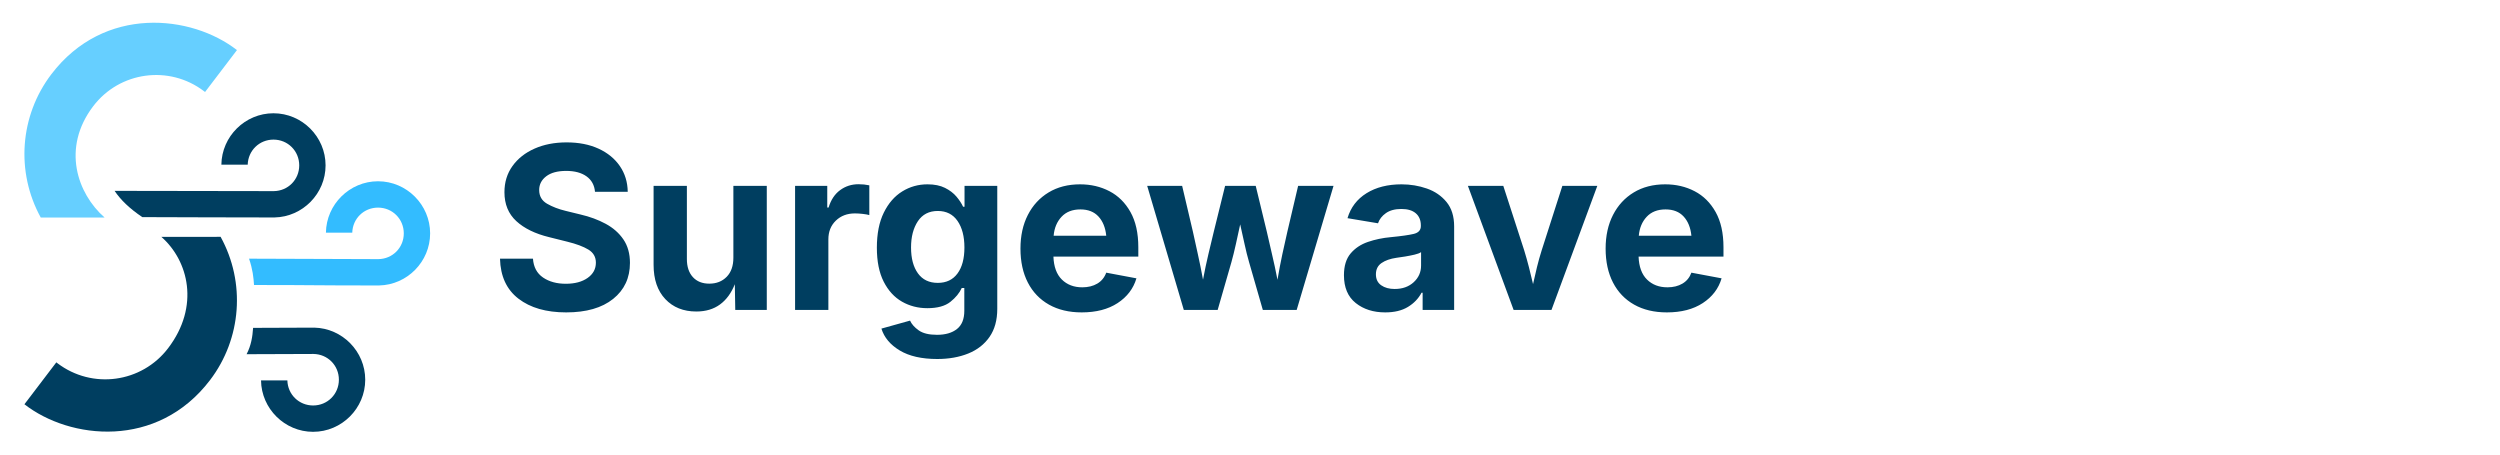
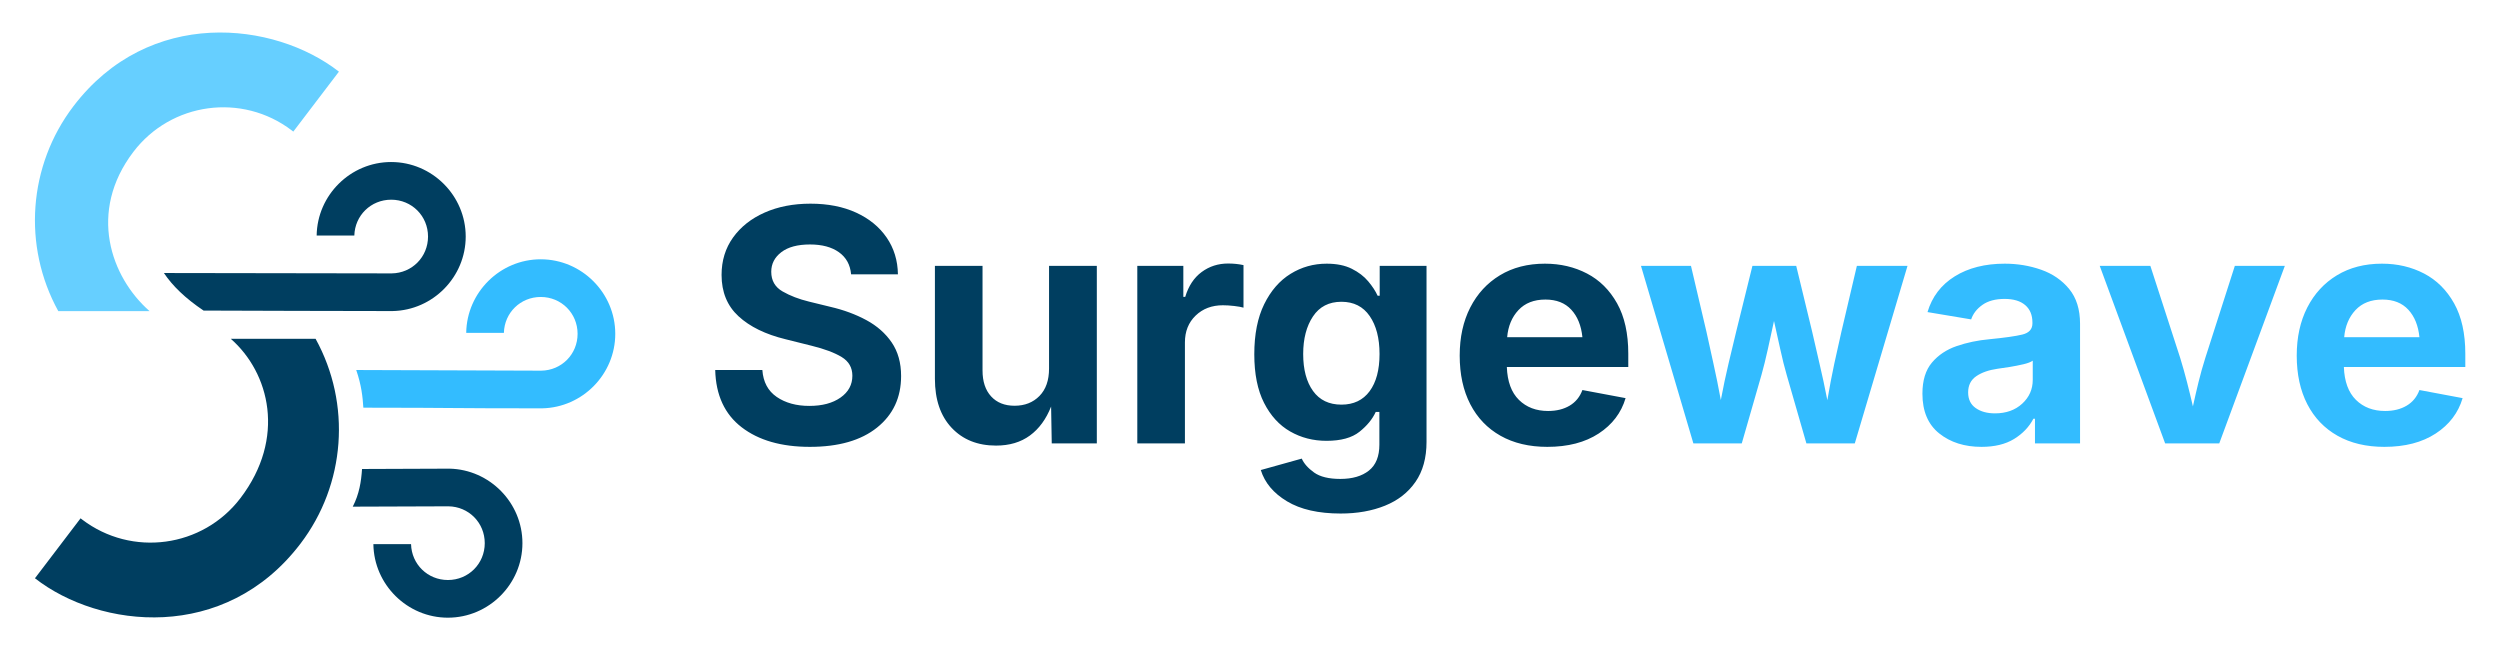
- <svg xmlns="http://www.w3.org/2000/svg" viewBox="0 0 1100 200" role="img" aria-label="Surgewave logo horizontal">
+ <svg xmlns="http://www.w3.org/2000/svg" viewBox="0 0 769 200" role="img" aria-label="Surgewave logo horizontal">
  <svg x="10" y="10" width="180" height="180" viewBox="-0.323 0 77.673 77.673">
    <g transform="translate(-40.26683,-38.24272)">
      <g transform="translate(12.27173,11.95761)">
        <path d="m 95.131,56.387 c -5.39,0 -9.82,4.388 -9.891,9.762 h 5.001 c 0.068,-2.669 2.203,-4.761 4.891,-4.761 2.731,-1e-6 4.891,2.161 4.891,4.892 0,2.712 -2.13,4.86 -4.834,4.89 l -24.548,-0.087 c 0.701,2.052 0.852,3.555 0.945,5 13.358,0.011 10.392,0.085 23.75,0.088 v -0.002 c 5.341,-0.11 9.688,-4.524 9.688,-9.889 0,-5.433 -4.458,-9.892 -9.891,-9.892 z" fill="#33bcff" />
      </g>
      <path d="m 95.08,115.916 c -5.39,0 -9.82,-4.388 -9.891,-9.762 h 5.001 c 0.068,2.669 2.203,4.761 4.891,4.761 2.731,0 4.891,-2.161 4.891,-4.892 0,-2.712 -2.13,-4.86 -4.834,-4.89 l -12.688,0.046 c 0.865,-1.667 1.124,-3.333 1.233,-5 l 11.602,-0.045 c 5.341,0.11 9.688,4.524 9.688,9.889 0,5.433 -4.458,9.892 -9.891,9.892 z" fill="#003e60" />
      <path d="m 87.551,55.433 c -5.39,0 -9.82,4.388 -9.891,9.762 h 5.001 c 0.068,-2.669 2.203,-4.761 4.891,-4.761 2.731,-10e-7 4.891,2.161 4.891,4.892 0,2.712 -2.13,4.86 -4.834,4.89 l -30.222,-0.05 c 1.124,1.688 2.832,3.352 5.265,4.986 0,0 9.06,0.026 12.22,0.039 3.114,0.013 6.254,0.025 12.884,0.026 v -0.002 c 5.341,-0.11 9.688,-4.524 9.688,-9.889 0,-5.433 -4.458,-9.892 -9.891,-9.892 z" fill="#003e60" />
      <path d="m 77.516,78.894 -11.254,0.004 c 5.156,4.524 7.346,13.179 1.291,21.137 -5.017,6.593 -14.428,7.87 -21.021,2.853 -0.07,-0.053 -0.14,-0.108 -0.209,-0.162 l -6.056,7.958 c 8.598,6.703 25.213,8.588 35.244,-4.593 5.99,-7.871 6.776,-18.533 2.006,-27.197 z" fill="#003e60" />
      <path d="m 43.367,75.228 12.113,-0.004 c -5.156,-4.524 -8.206,-13.179 -2.15,-21.137 5.017,-6.593 14.428,-7.87 21.021,-2.853 0.07,0.053 0.14,0.108 0.209,0.162 l 6.056,-7.958 c -8.598,-6.703 -25.213,-8.588 -35.244,4.593 -5.99,7.871 -6.776,18.533 -2.006,27.197 z" fill="#66cfff" />
    </g>
  </svg>
-   <path fill="#003e60" transform="translate(215.85 136.38) scale(0.048828)" d="M681 22Q412 22 251.5 -101.5Q91 -225 85 -462H382Q390 -349 472.5 -292.5Q555 -236 678 -236Q800 -236 874.5 -288.5Q949 -341 949 -426Q949 -503 881.5 -544Q814 -585 692 -615L528 -656Q339 -702 232 -800.5Q125 -899 125 -1061Q125 -1196 197.5 -1297Q270 -1398 396.5 -1454Q523 -1510 685 -1510Q850 -1510 973 -1453.5Q1096 -1397 1165 -1296.5Q1234 -1196 1236 -1065H941Q933 -1155 864.5 -1204Q796 -1253 682 -1253Q565 -1253 501.5 -1204.5Q438 -1156 438 -1081Q438 -998 509.5 -957Q581 -916 676 -893L811 -860Q936 -831 1037 -776.5Q1138 -722 1197 -635.5Q1256 -549 1256 -424Q1256 -221 1104.5 -99.5Q953 22 681 22ZM1854 14Q1680 14 1574.5 -98Q1469 -210 1469 -407V-1118H1769V-459Q1769 -355 1823 -296Q1877 -237 1971 -237Q2067 -237 2127.5 -298.5Q2188 -360 2188 -471V-1118H2489V0H2205L2201 -232Q2154 -113 2067.5 -49.5Q1981 14 1854 14ZM2744 0V-1118H3034V-923H3046Q3077 -1026 3149.5 -1079.5Q3222 -1133 3316 -1133Q3367 -1133 3413 -1123V-855Q3393 -861 3354.5 -865.5Q3316 -870 3283 -870Q3179 -870 3111.5 -805Q3044 -740 3044 -636V0ZM4025 442Q3815 442 3687 365Q3559 288 3522 168L3780 96Q3801 143 3857.5 183.5Q3914 224 4023 224Q4137 224 4203 171.5Q4269 119 4269 8V-198H4246Q4215 -130 4143.5 -73Q4072 -16 3936 -16Q3810 -16 3707 -75Q3604 -134 3542.5 -255Q3481 -376 3481 -561Q3481 -750 3543.5 -877Q3606 -1004 3709.5 -1068Q3813 -1132 3937 -1132Q4031 -1132 4095 -1100Q4159 -1068 4198.5 -1021Q4238 -974 4258 -930H4271V-1118H4566V-9Q4566 142 4496.5 242.5Q4427 343 4304.5 392.5Q4182 442 4025 442ZM4030 -244Q4145 -244 4207.5 -328.5Q4270 -413 4270 -563Q4270 -712 4208 -802Q4146 -892 4030 -892Q3912 -892 3850.5 -799.5Q3789 -707 3789 -563Q3789 -416 3851 -330Q3913 -244 4030 -244ZM5327 22Q5156 22 5032 -48Q4908 -118 4841.5 -247Q4775 -376 4775 -553Q4775 -726 4841.5 -856Q4908 -986 5028.5 -1059Q5149 -1132 5312 -1132Q5458 -1132 5577 -1070Q5696 -1008 5766.5 -882Q5837 -756 5837 -565V-481H5072Q5077 -344 5148 -274Q5219 -204 5332 -204Q5411 -204 5467.5 -237.5Q5524 -271 5548 -336L5820 -285Q5779 -146 5650.5 -62Q5522 22 5327 22ZM5074 -669H5548Q5537 -778 5478 -842Q5419 -906 5315 -906Q5207 -906 5145 -839.5Q5083 -773 5074 -669ZM6247 0 5917 -1118H6232L6329 -705Q6349 -612 6373 -505Q6397 -398 6420 -273Q6443 -395 6468.5 -502.5Q6494 -610 6517 -705L6619 -1118H6895L6995 -705Q7016 -610 7041.5 -503Q7067 -396 7091 -272Q7112 -396 7135 -503Q7158 -610 7180 -705L7277 -1118H7596L7264 0H6959L6835 -431Q6814 -503 6794.5 -593Q6775 -683 6755 -771Q6736 -683 6716 -592.5Q6696 -502 6676 -431L6552 0ZM8062 22Q7902 22 7796 -62.5Q7690 -147 7690 -313Q7690 -438 7750 -509Q7810 -580 7906 -613Q8002 -646 8112 -656Q8256 -670 8319.5 -685.5Q8383 -701 8383 -756V-761Q8383 -832 8337.5 -871Q8292 -910 8208 -910Q8121 -910 8068 -872.5Q8015 -835 7997 -781L7722 -827Q7765 -972 7893.5 -1052Q8022 -1132 8209 -1132Q8329 -1132 8437.5 -1094Q8546 -1056 8614.5 -972.5Q8683 -889 8683 -753V0H8399V-155H8389Q8348 -77 8267 -27.5Q8186 22 8062 22ZM8147 -189Q8252 -189 8318.5 -250Q8385 -311 8385 -400V-521Q8367 -508 8326.5 -498.5Q8286 -489 8241 -481.5Q8196 -474 8163 -470Q8080 -458 8029 -423Q7978 -388 7978 -321Q7978 -256 8025.5 -222.5Q8073 -189 8147 -189ZM9219 0 8807 -1118H9126L9314 -538Q9337 -463 9356.5 -387Q9376 -311 9394 -233Q9411 -311 9429.5 -386.5Q9448 -462 9472 -538L9658 -1118H9973L9560 0ZM10600 22Q10429 22 10305 -48Q10181 -118 10114.5 -247Q10048 -376 10048 -553Q10048 -726 10114.5 -856Q10181 -986 10301.5 -1059Q10422 -1132 10585 -1132Q10731 -1132 10850 -1070Q10969 -1008 11039.5 -882Q11110 -756 11110 -565V-481H10345Q10350 -344 10421 -274Q10492 -204 10605 -204Q10684 -204 10740.5 -237.5Q10797 -271 10821 -336L11093 -285Q11052 -146 10923.5 -62Q10795 22 10600 22ZM10347 -669H10821Q10810 -778 10751 -842Q10692 -906 10588 -906Q10480 -906 10418 -839.5Q10356 -773 10347 -669Z" />
+   <path fill="#003e60" transform="translate(215.85 136.38) scale(0.048828)" d="M681 22Q412 22 251.5 -101.5Q91 -225 85 -462H382Q390 -349 472.5 -292.5Q555 -236 678 -236Q800 -236 874.5 -288.5Q949 -341 949 -426Q949 -503 881.5 -544Q814 -585 692 -615L528 -656Q339 -702 232 -800.5Q125 -899 125 -1061Q125 -1196 197.5 -1297Q270 -1398 396.5 -1454Q523 -1510 685 -1510Q850 -1510 973 -1453.5Q1096 -1397 1165 -1296.5Q1234 -1196 1236 -1065H941Q933 -1155 864.5 -1204Q796 -1253 682 -1253Q565 -1253 501.5 -1204.5Q438 -1156 438 -1081Q438 -998 509.5 -957Q581 -916 676 -893L811 -860Q936 -831 1037 -776.5Q1138 -722 1197 -635.5Q1256 -549 1256 -424Q1256 -221 1104.5 -99.5Q953 22 681 22ZM1854 14Q1680 14 1574.5 -98Q1469 -210 1469 -407V-1118H1769V-459Q1769 -355 1823 -296Q1877 -237 1971 -237Q2067 -237 2127.5 -298.5Q2188 -360 2188 -471V-1118H2489V0H2205L2201 -232Q2154 -113 2067.5 -49.5Q1981 14 1854 14ZM2744 0V-1118H3034V-923H3046Q3077 -1026 3149.5 -1079.5Q3222 -1133 3316 -1133Q3367 -1133 3413 -1123V-855Q3393 -861 3354.5 -865.5Q3316 -870 3283 -870Q3179 -870 3111.5 -805Q3044 -740 3044 -636V0ZM4025 442Q3815 442 3687 365Q3559 288 3522 168L3780 96Q3801 143 3857.5 183.5Q3914 224 4023 224Q4137 224 4203 171.5Q4269 119 4269 8V-198H4246Q4215 -130 4143.5 -73Q4072 -16 3936 -16Q3810 -16 3707 -75Q3604 -134 3542.5 -255Q3481 -376 3481 -561Q3481 -750 3543.5 -877Q3606 -1004 3709.5 -1068Q3813 -1132 3937 -1132Q4031 -1132 4095 -1100Q4159 -1068 4198.5 -1021Q4238 -974 4258 -930H4271V-1118H4566V-9Q4566 142 4496.5 242.5Q4427 343 4304.5 392.5Q4182 442 4025 442ZM4030 -244Q4145 -244 4207.5 -328.5Q4270 -413 4270 -563Q4270 -712 4208 -802Q4146 -892 4030 -892Q3912 -892 3850.5 -799.5Q3789 -707 3789 -563Q3789 -416 3851 -330Q3913 -244 4030 -244ZM5327 22Q5156 22 5032 -48Q4908 -118 4841.5 -247Q4775 -376 4775 -553Q4775 -726 4841.5 -856Q4908 -986 5028.5 -1059Q5149 -1132 5312 -1132Q5458 -1132 5577 -1070Q5696 -1008 5766.5 -882Q5837 -756 5837 -565V-481H5072Q5077 -344 5148 -274Q5219 -204 5332 -204Q5411 -204 5467.5 -237.5Q5524 -271 5548 -336L5820 -285Q5779 -146 5650.5 -62Q5522 22 5327 22ZM5074 -669H5548Q5537 -778 5478 -842Q5419 -906 5315 -906Q5207 -906 5145 -839.5Q5083 -773 5074 -669Z" />
+   <path fill="#33bcff" transform="translate(215.85 136.38) scale(0.048828)" d="M6247 0 5917 -1118H6232L6329 -705Q6349 -612 6373 -505Q6397 -398 6420 -273Q6443 -395 6468.5 -502.5Q6494 -610 6517 -705L6619 -1118H6895L6995 -705Q7016 -610 7041.5 -503Q7067 -396 7091 -272Q7112 -396 7135 -503Q7158 -610 7180 -705L7277 -1118H7596L7264 0H6959L6835 -431Q6814 -503 6794.5 -593Q6775 -683 6755 -771Q6736 -683 6716 -592.5Q6696 -502 6676 -431L6552 0ZM8062 22Q7902 22 7796 -62.5Q7690 -147 7690 -313Q7690 -438 7750 -509Q7810 -580 7906 -613Q8002 -646 8112 -656Q8256 -670 8319.5 -685.5Q8383 -701 8383 -756V-761Q8383 -832 8337.5 -871Q8292 -910 8208 -910Q8121 -910 8068 -872.5Q8015 -835 7997 -781L7722 -827Q7765 -972 7893.5 -1052Q8022 -1132 8209 -1132Q8329 -1132 8437.5 -1094Q8546 -1056 8614.5 -972.5Q8683 -889 8683 -753V0H8399V-155H8389Q8348 -77 8267 -27.5Q8186 22 8062 22ZM8147 -189Q8252 -189 8318.5 -250Q8385 -311 8385 -400V-521Q8367 -508 8326.5 -498.5Q8286 -489 8241 -481.5Q8196 -474 8163 -470Q8080 -458 8029 -423Q7978 -388 7978 -321Q7978 -256 8025.5 -222.5Q8073 -189 8147 -189ZM9219 0 8807 -1118H9126L9314 -538Q9337 -463 9356.5 -387Q9376 -311 9394 -233Q9411 -311 9429.5 -386.5Q9448 -462 9472 -538L9658 -1118H9973L9560 0ZM10600 22Q10429 22 10305 -48Q10181 -118 10114.5 -247Q10048 -376 10048 -553Q10048 -726 10114.5 -856Q10181 -986 10301.5 -1059Q10422 -1132 10585 -1132Q10731 -1132 10850 -1070Q10969 -1008 11039.5 -882Q11110 -756 11110 -565V-481H10345Q10350 -344 10421 -274Q10492 -204 10605 -204Q10684 -204 10740.5 -237.5Q10797 -271 10821 -336L11093 -285Q11052 -146 10923.5 -62Q10795 22 10600 22ZM10347 -669H10821Q10810 -778 10751 -842Q10692 -906 10588 -906Q10480 -906 10418 -839.5Q10356 -773 10347 -669Z" />
</svg>
